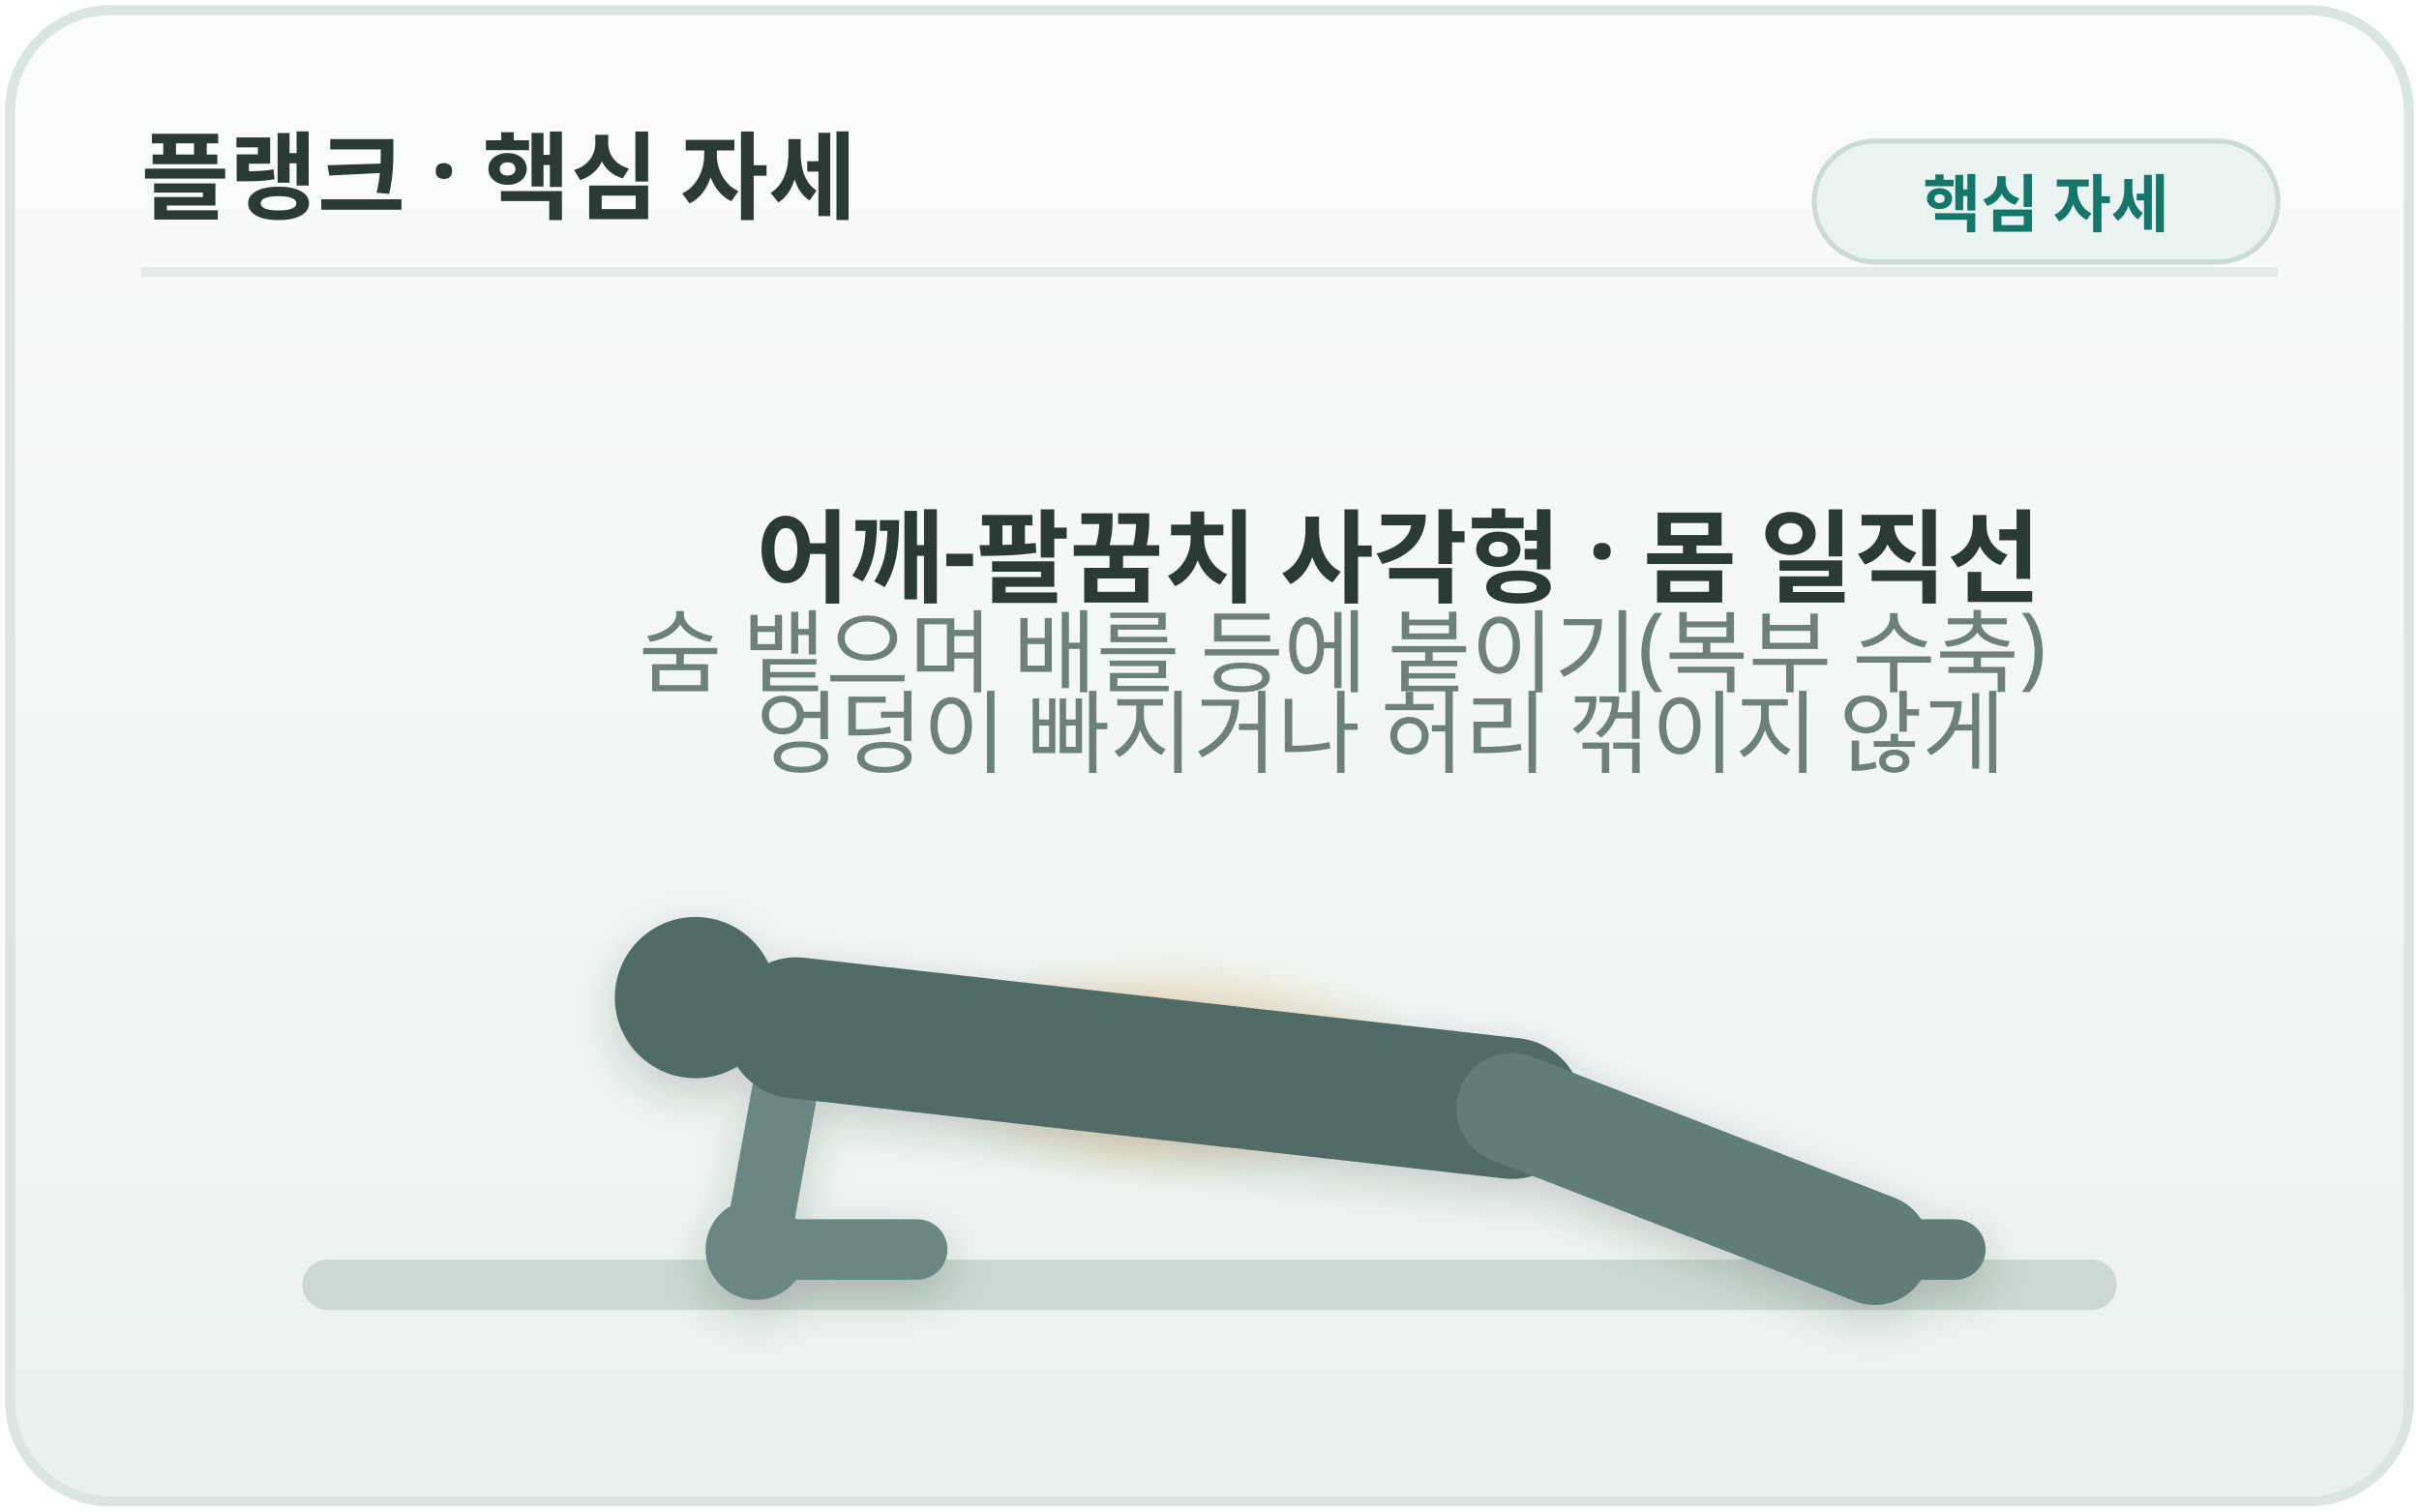
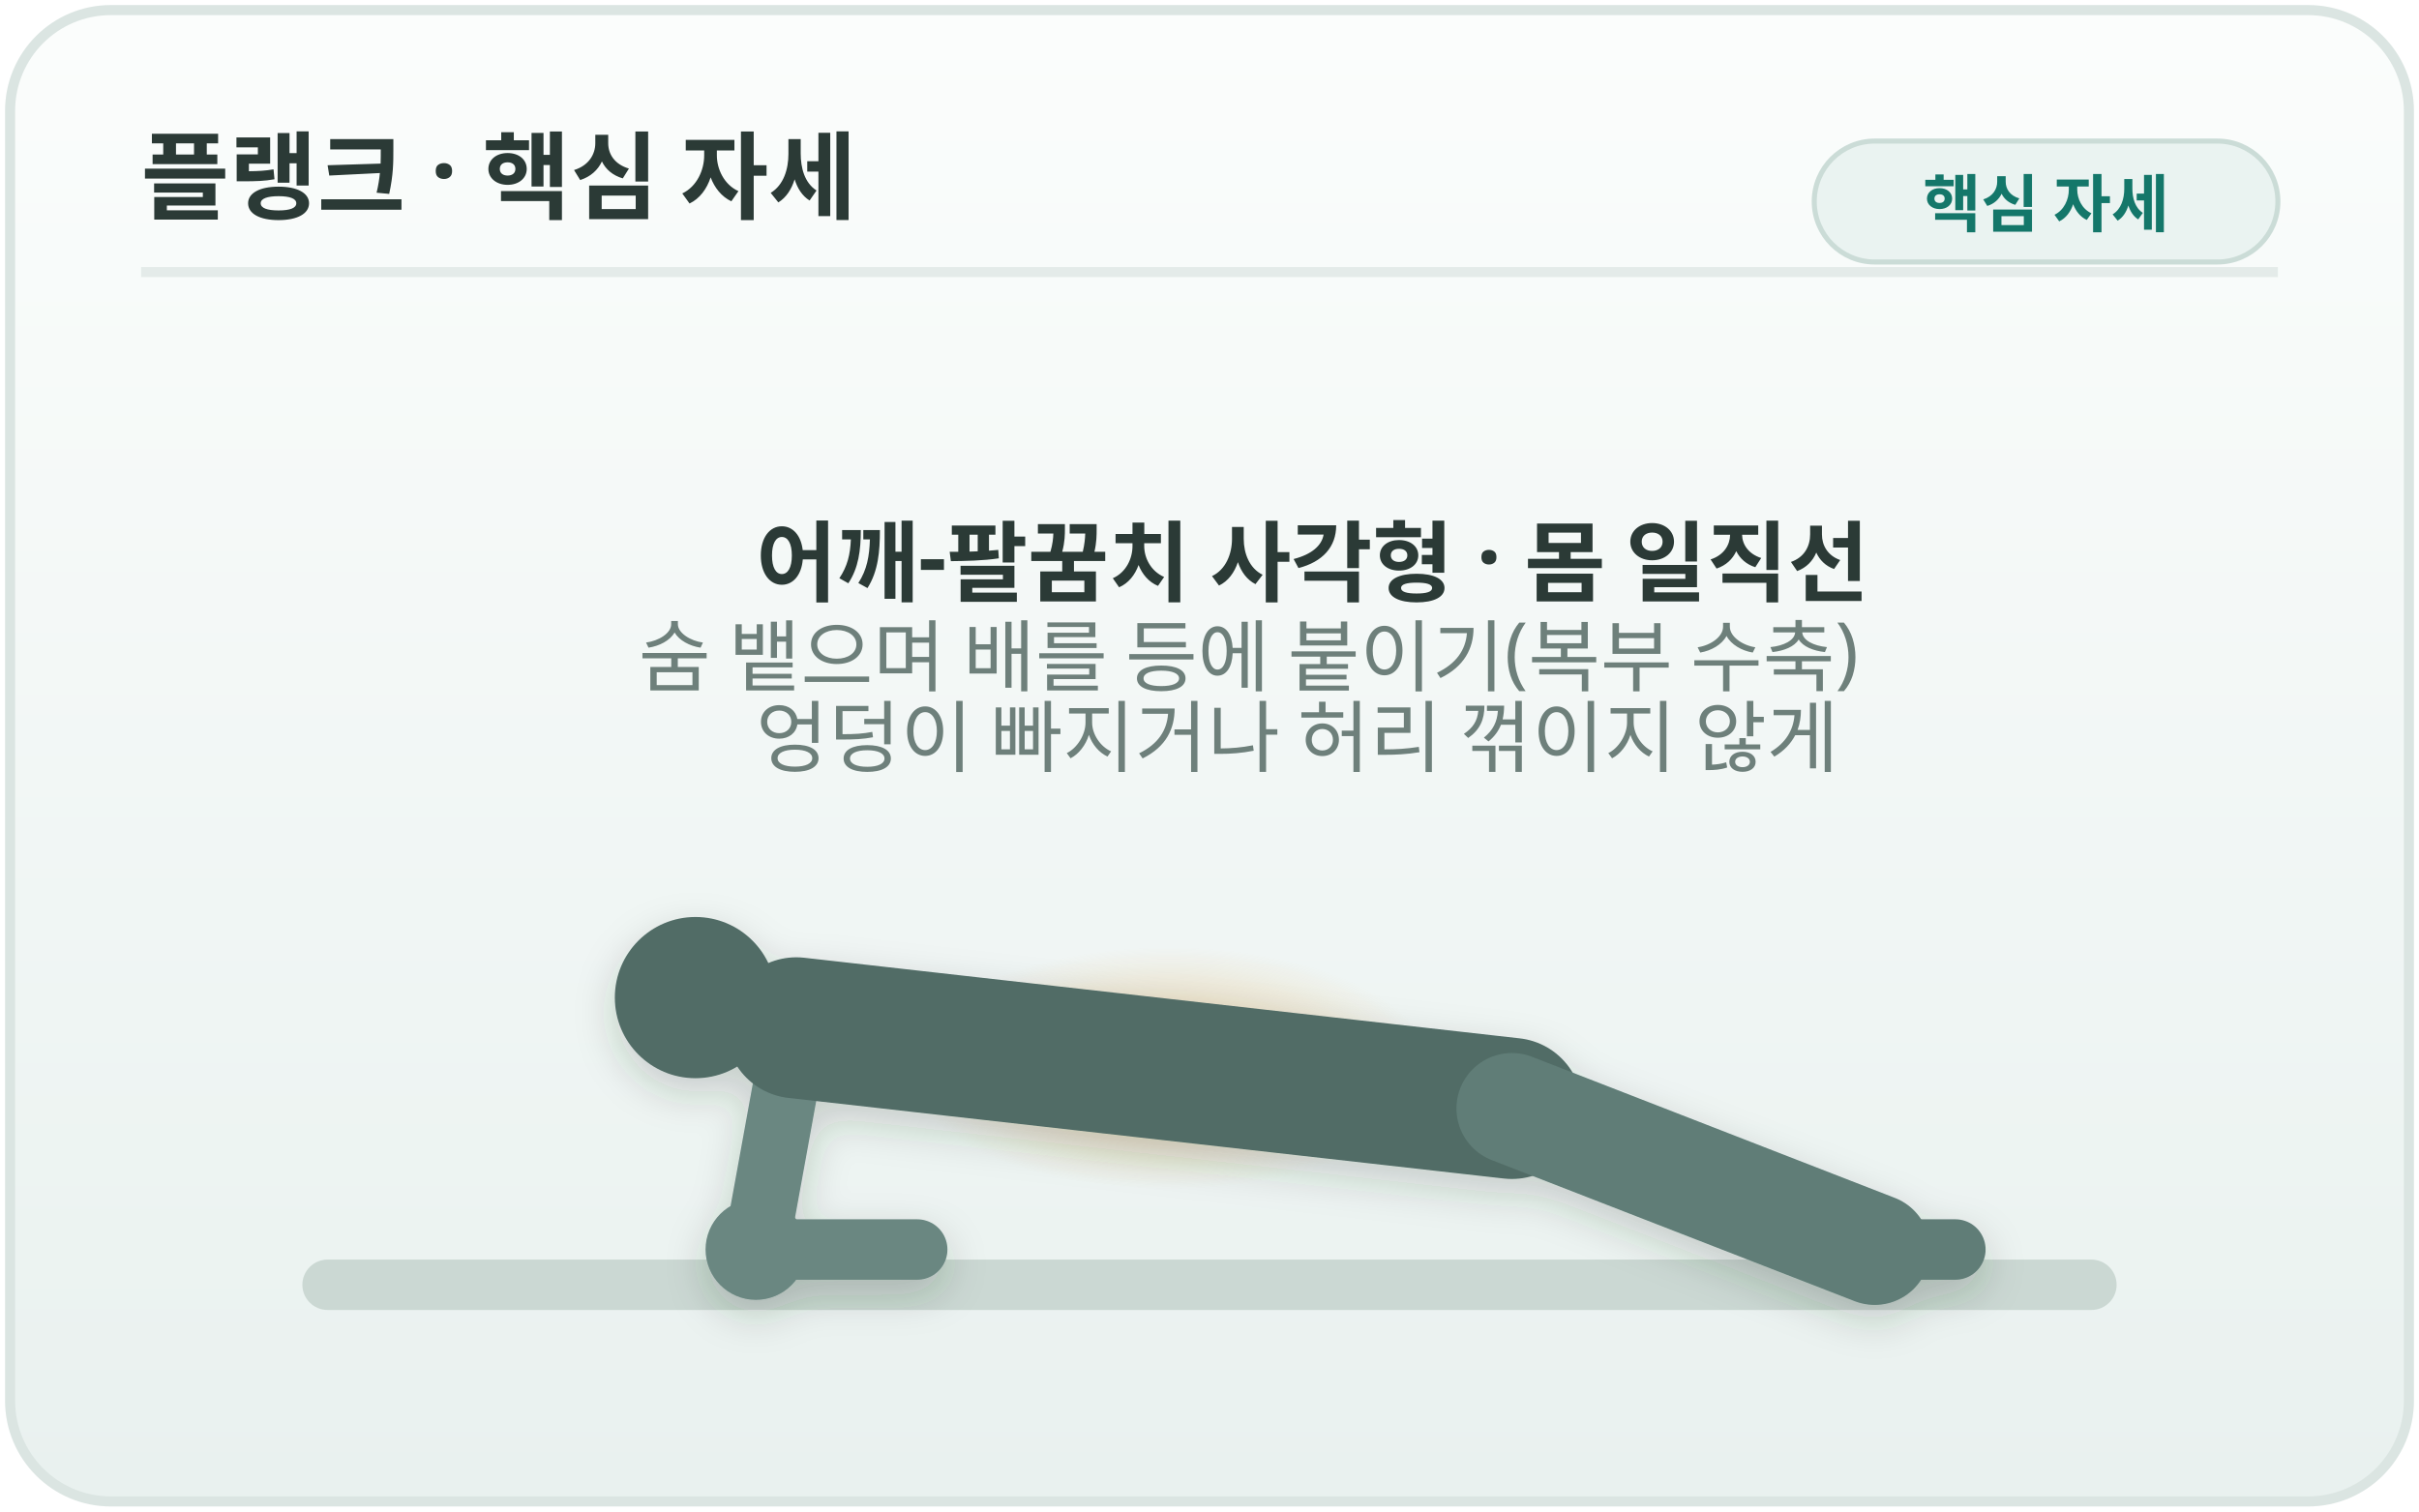
<svg xmlns="http://www.w3.org/2000/svg" viewBox="0 0 480 300" font-family="'Noto Sans KR','Apple SD Gothic Neo',sans-serif">
  <defs>
    <linearGradient id="bg" x1="0" y1="0" x2="0" y2="1">
      <stop offset="0" stop-color="#FBFDFC" />
      <stop offset="1" stop-color="#E9F1EF" />
    </linearGradient>
    <radialGradient id="glow" cx="50%" cy="50%" r="50%">
      <stop offset="0" stop-color="#E0982A" stop-opacity="0.42" />
      <stop offset="1" stop-color="#E0982A" stop-opacity="0" />
    </radialGradient>
    <filter id="soft" x="-30%" y="-30%" width="160%" height="160%">
      <feDropShadow dx="0" dy="3" stdDeviation="4" flood-color="#22332F" flood-opacity="0.20" />
    </filter>
  </defs>
  <rect x="2" y="2" width="476" height="296" rx="20" fill="url(#bg)" stroke="#DBE5E2" stroke-width="2" />
  <text x="28" y="42" font-size="19" font-weight="700" fill="#2B3A36">플랭크 · 핵심 자세</text>
  <line x1="28" y1="54" x2="452" y2="54" stroke="#E4EBE9" stroke-width="2" />
  <rect x="60" y="250" width="360" height="10" rx="5" fill="#CBD8D3" />
  <ellipse cx="232" cy="212" rx="52" ry="24" fill="url(#glow)" />
  <g filter="url(#soft)" stroke-linecap="round">
    <line x1="150" y1="248" x2="158" y2="204" stroke="#6A8781" stroke-width="13" />
    <line x1="150" y1="248" x2="182" y2="248" stroke="#6A8781" stroke-width="12" />
    <line x1="158" y1="204" x2="300" y2="220" stroke="#516C66" stroke-width="28" />
    <line x1="300" y1="220" x2="372" y2="248" stroke="#607D77" stroke-width="22" />
    <line x1="372" y1="248" x2="388" y2="248" stroke="#607D77" stroke-width="12" />
    <circle cx="138" cy="198" r="16" fill="#516C66" />
    <circle cx="150" cy="248" r="10" fill="#6A8781" />
  </g>
-   <text x="150" y="118" font-size="20.2" font-weight="600" fill="#2B3A36">어깨-팔꿈치 사각형 · 몸 일직선</text>
-   <text x="126.7" y="136" font-size="18" fill="#6E807B">숨 뱉으며 배를 등에 붙이기(복부 수축)</text>
-   <text x="150" y="152" font-size="18" fill="#6E807B">엉덩이 빠지거나 허리 꺾이지 않게</text>
+   <text x="150" y="118" font-size="17.5" font-weight="600" fill="#2B3A36">어깨-팔꿈치 사각형 · 몸 일직선</text>
+   <text x="126.7" y="136" font-size="15.6" fill="#6E807B">숨 뱉으며 배를 등에 붙이기(복부 수축)</text>
+   <text x="150" y="152" font-size="15.6" fill="#6E807B">엉덩이 빠지거나 허리 꺾이지 않게</text>
  <rect x="360" y="28" width="92" height="24" rx="12" fill="#EAF3F1" stroke="#CBDCD7" />
  <text x="406" y="45" font-size="12.5" font-weight="700" fill="#14776A" text-anchor="middle">핵심 자세</text>
</svg>
